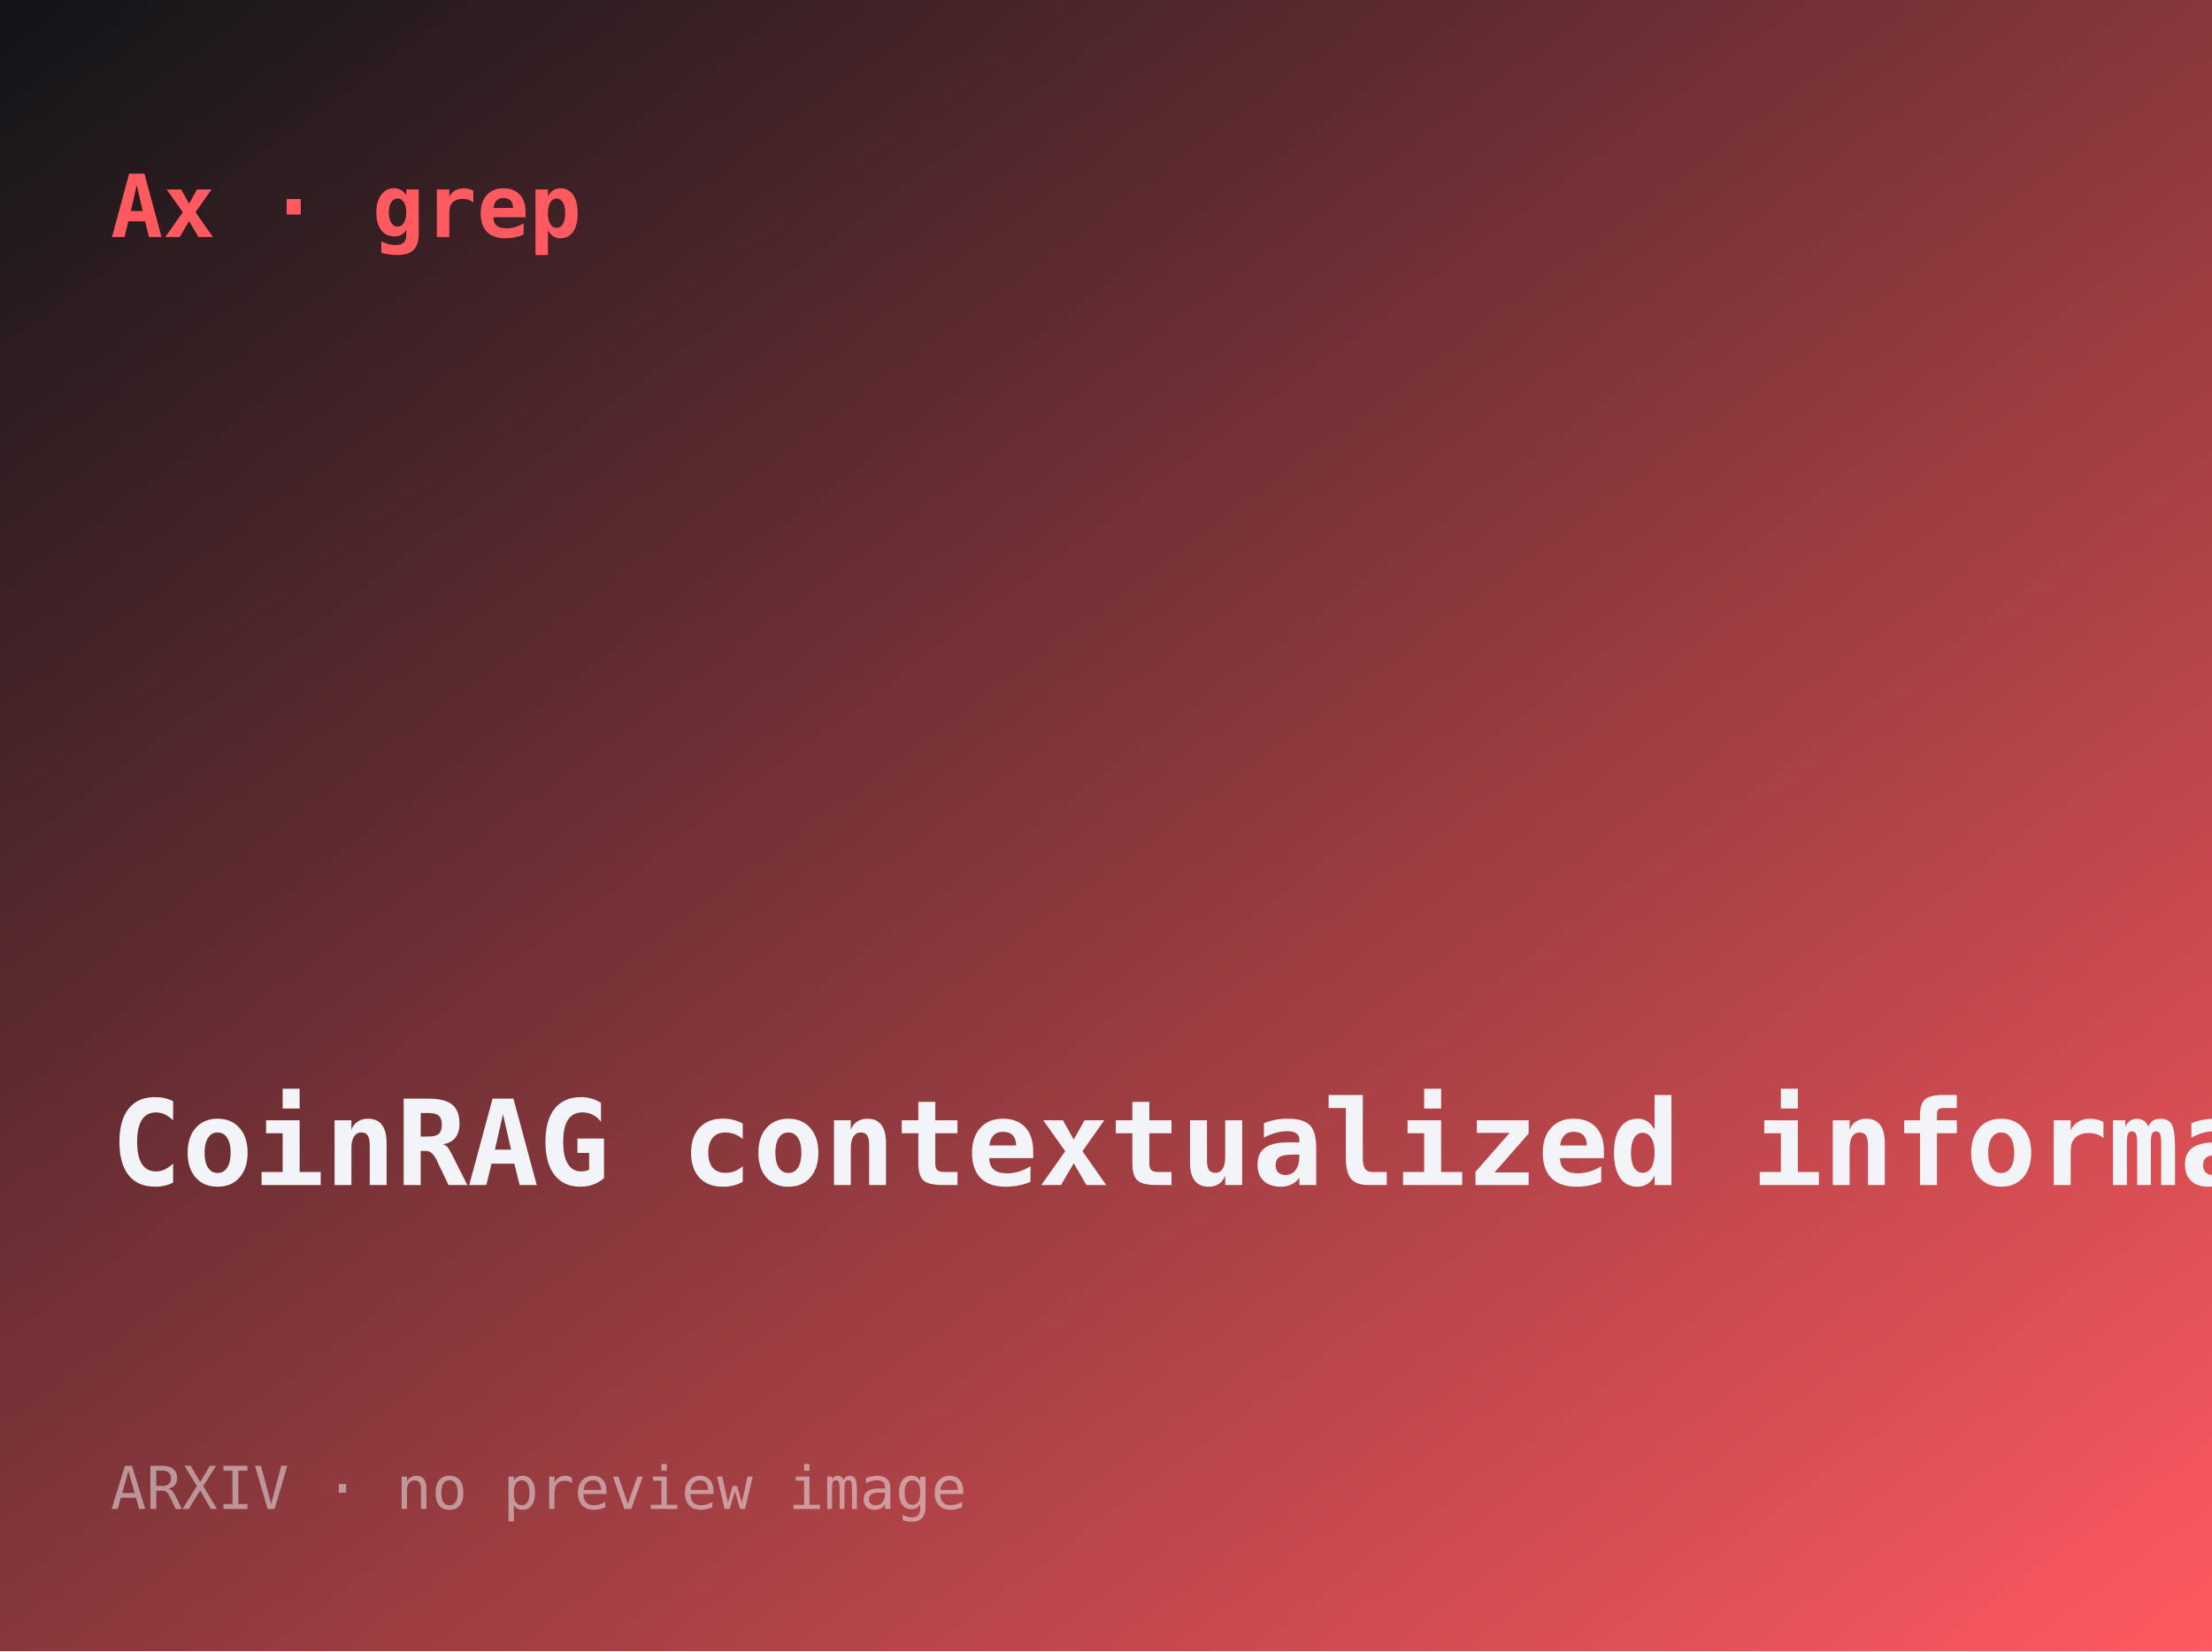
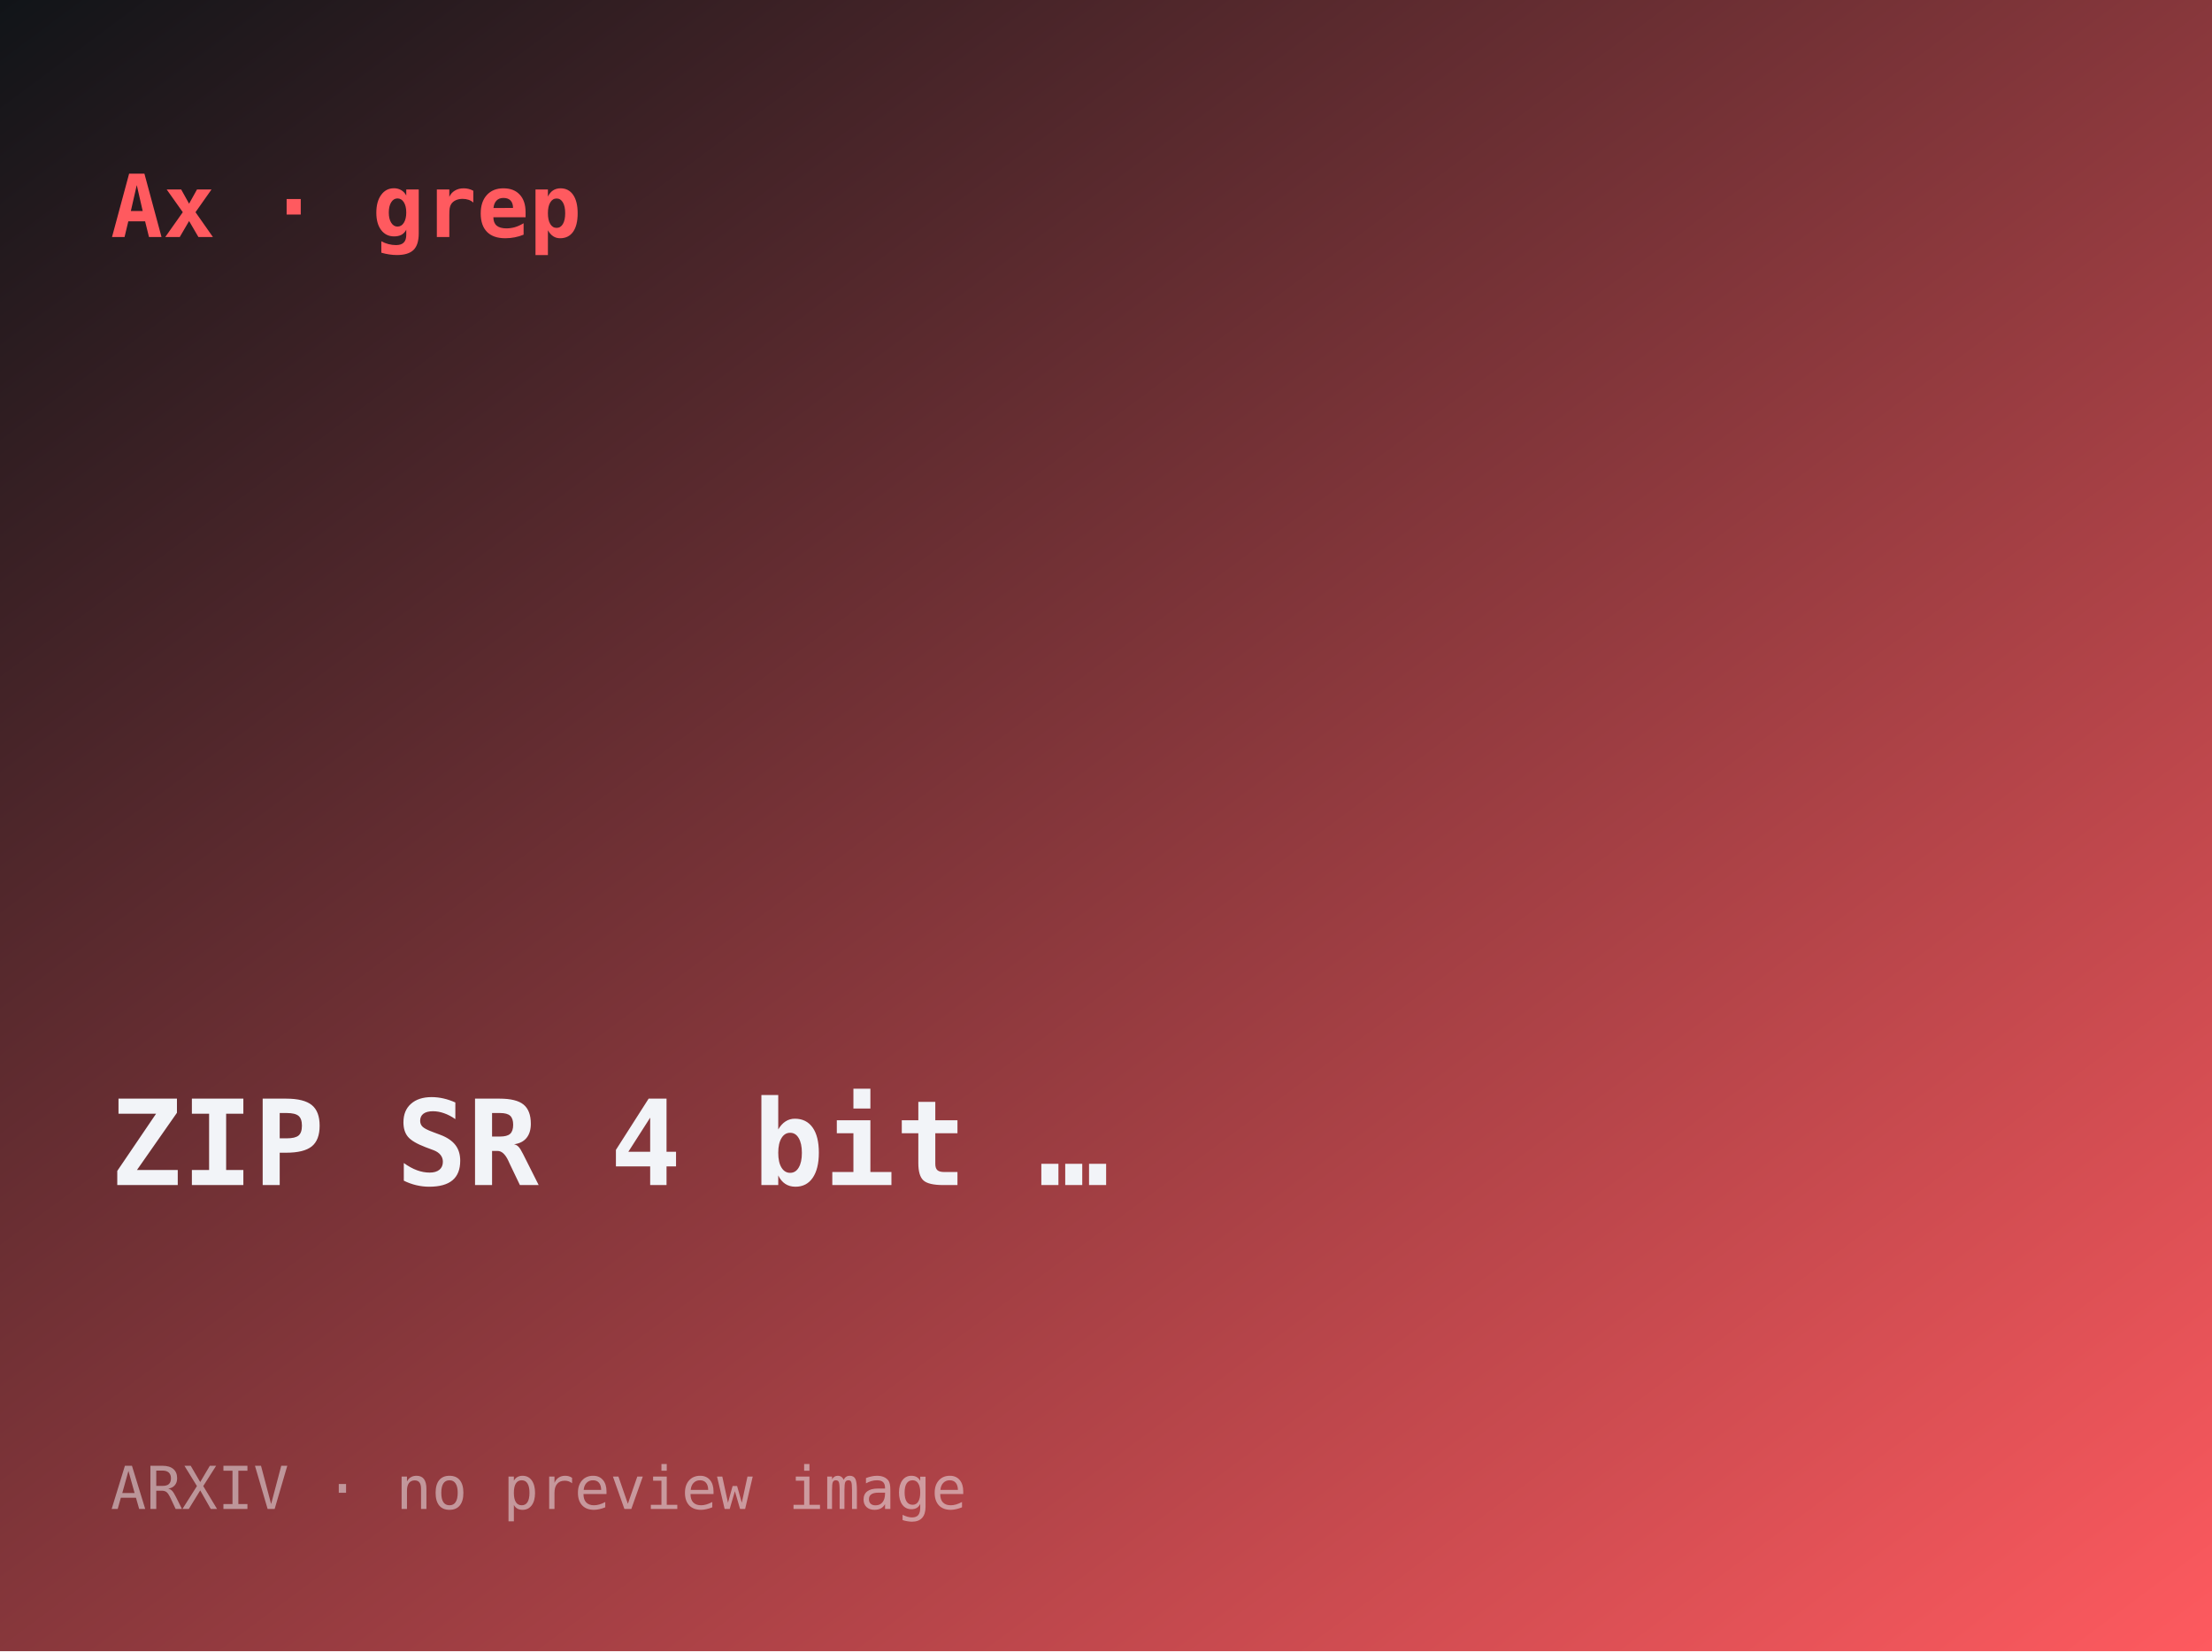
- <svg xmlns="http://www.w3.org/2000/svg" width="560" height="418" viewBox="0 0 560 418" role="img" aria-label="CoinRAG: contextualized information-nugget KV-cache reuse for long-context RAG">
+ <svg xmlns="http://www.w3.org/2000/svg" width="560" height="418" viewBox="0 0 560 418" role="img" aria-label="ZIP-SR: 4-bit AdamW rounding in preconditioner space">
  <defs>
    <linearGradient id="g" x1="0" y1="0" x2="1" y2="1">
      <stop offset="0" stop-color="#101418" />
      <stop offset="1" stop-color="#ff5a5f" />
    </linearGradient>
  </defs>
  <rect width="560" height="418" fill="url(#g)" />
  <text x="28" y="60" font-family="ui-monospace,monospace" font-size="22" fill="#ff5a5f" font-weight="700">Ax · grep</text>
-   <text x="28" y="300" font-family="ui-monospace,monospace" font-size="30" fill="#f2f4f8" font-weight="600">CoinRAG contextualized information nugget …</text>
+   <text x="28" y="300" font-family="ui-monospace,monospace" font-size="30" fill="#f2f4f8" font-weight="600">ZIP SR 4 bit …</text>
  <text x="28" y="382" font-family="ui-monospace,monospace" font-size="15" fill="rgba(242,244,248,.5)">ARXIV · no preview image</text>
</svg>
